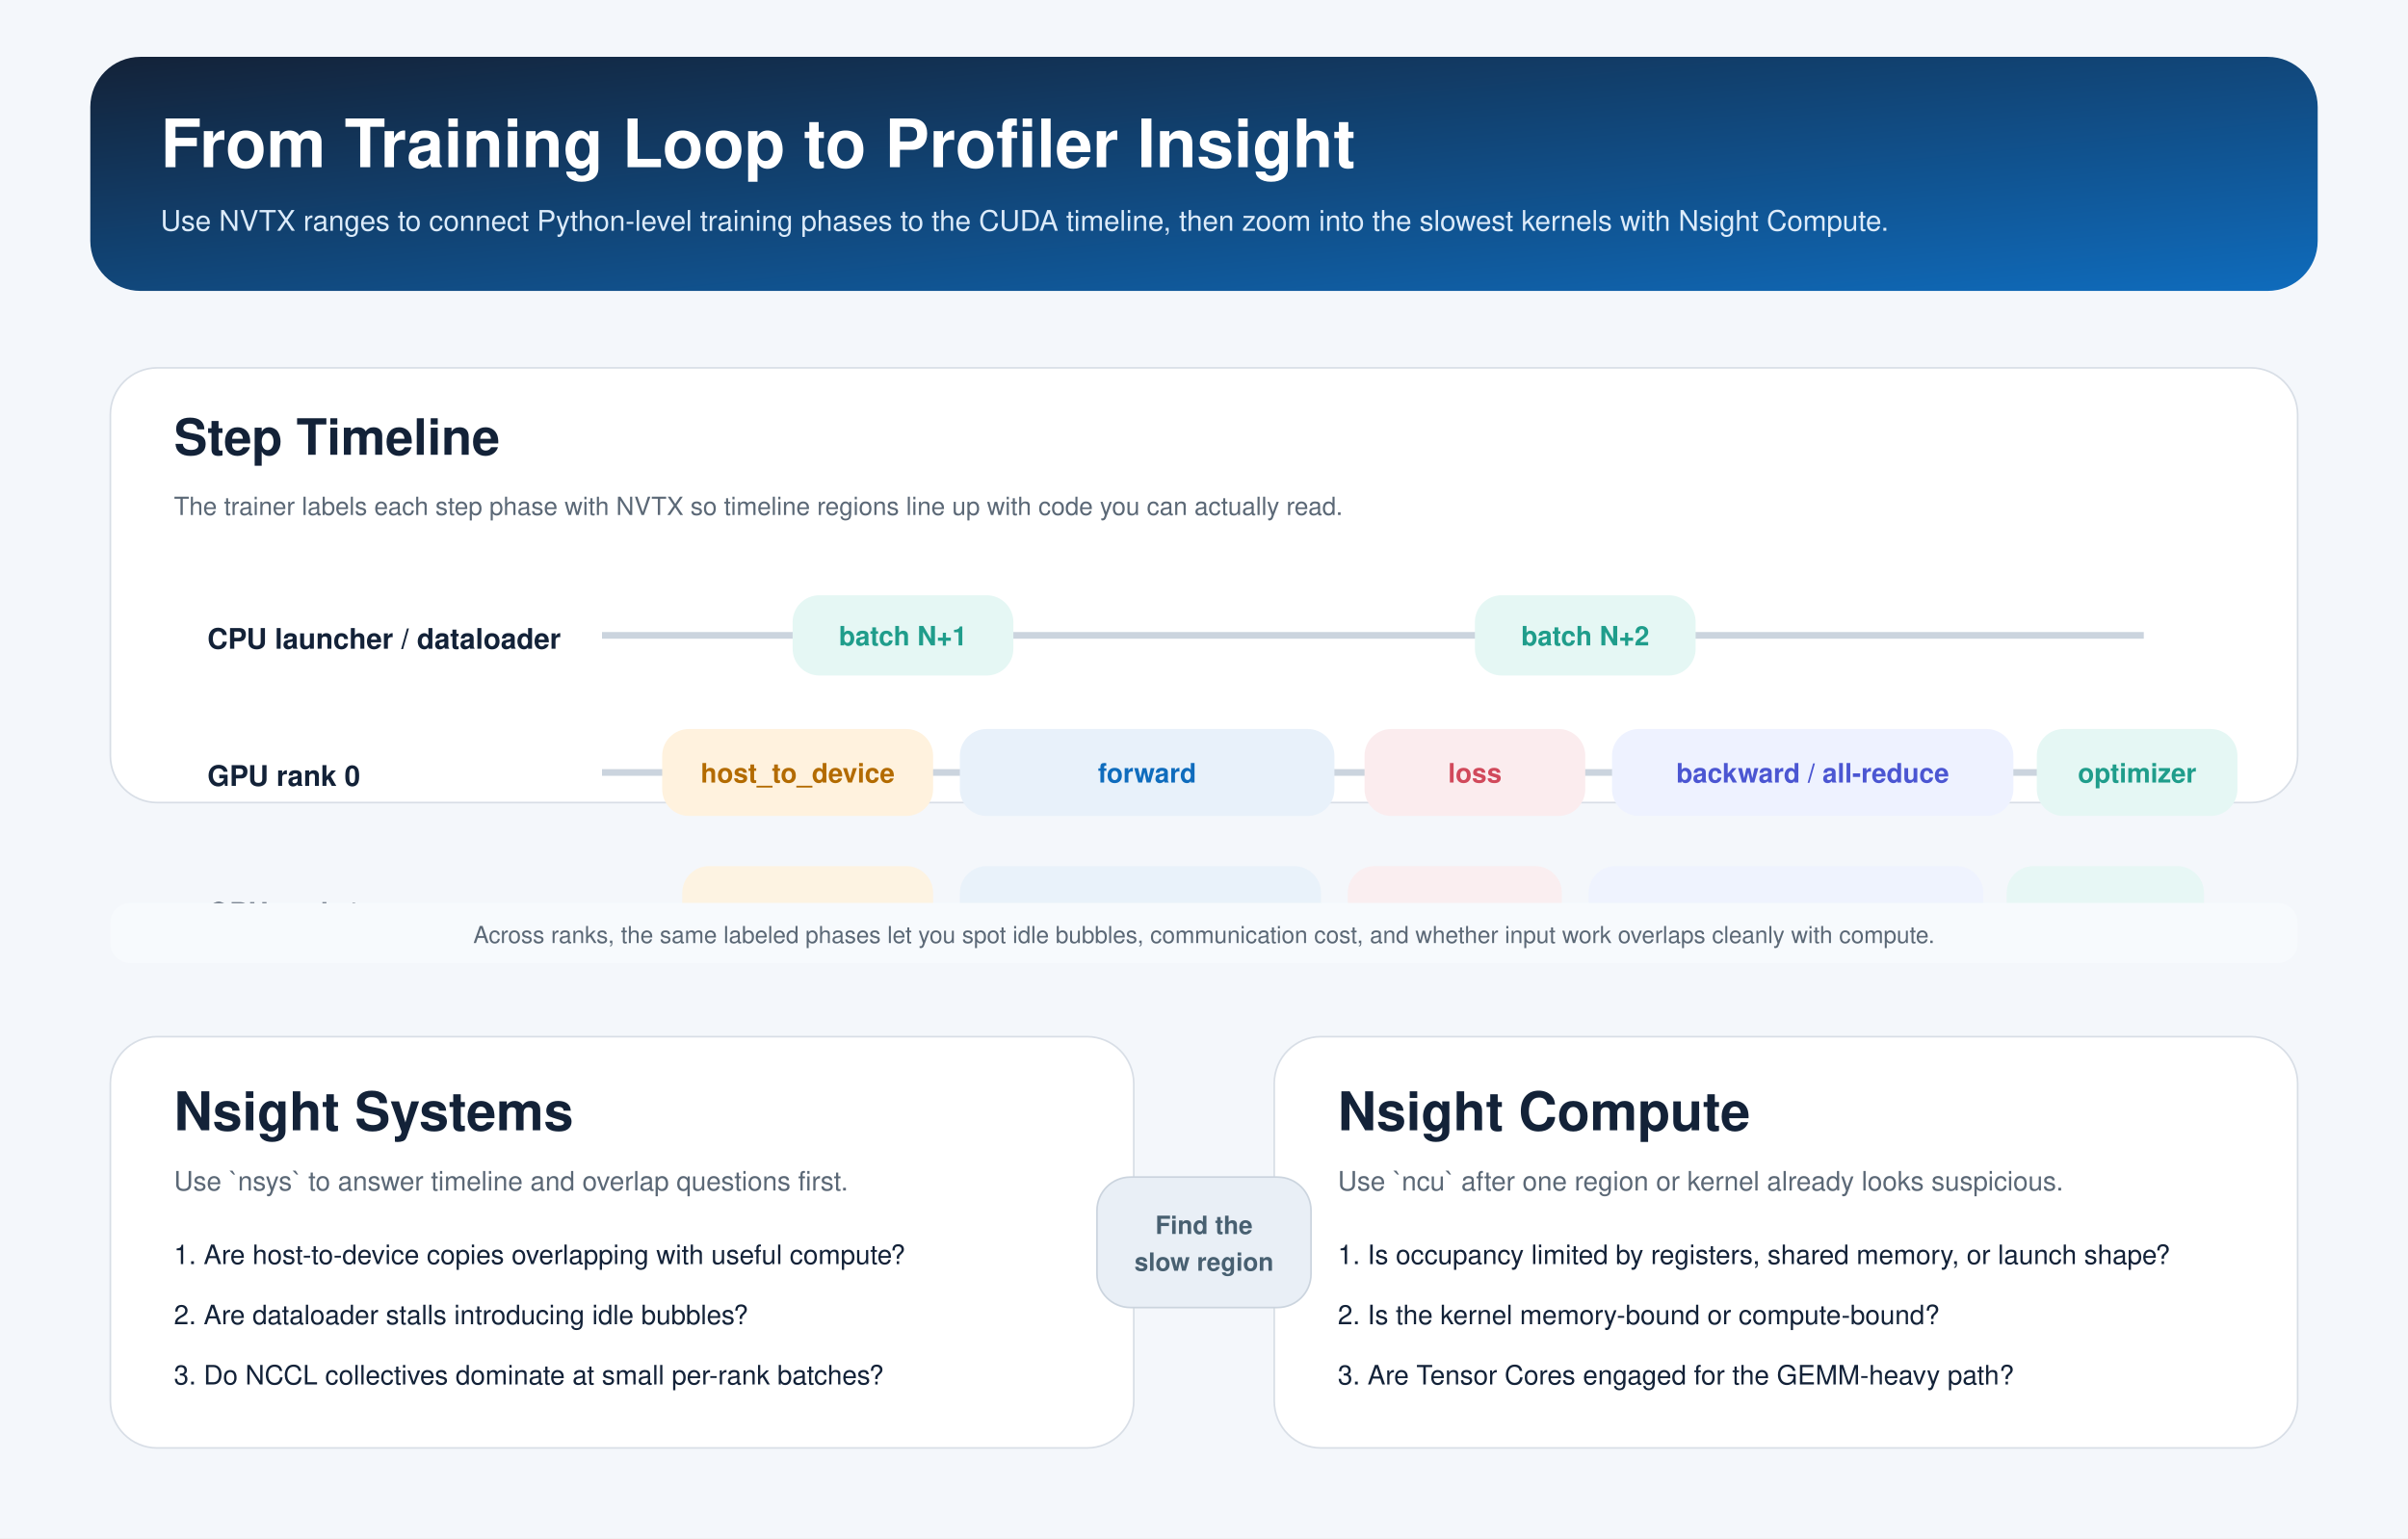
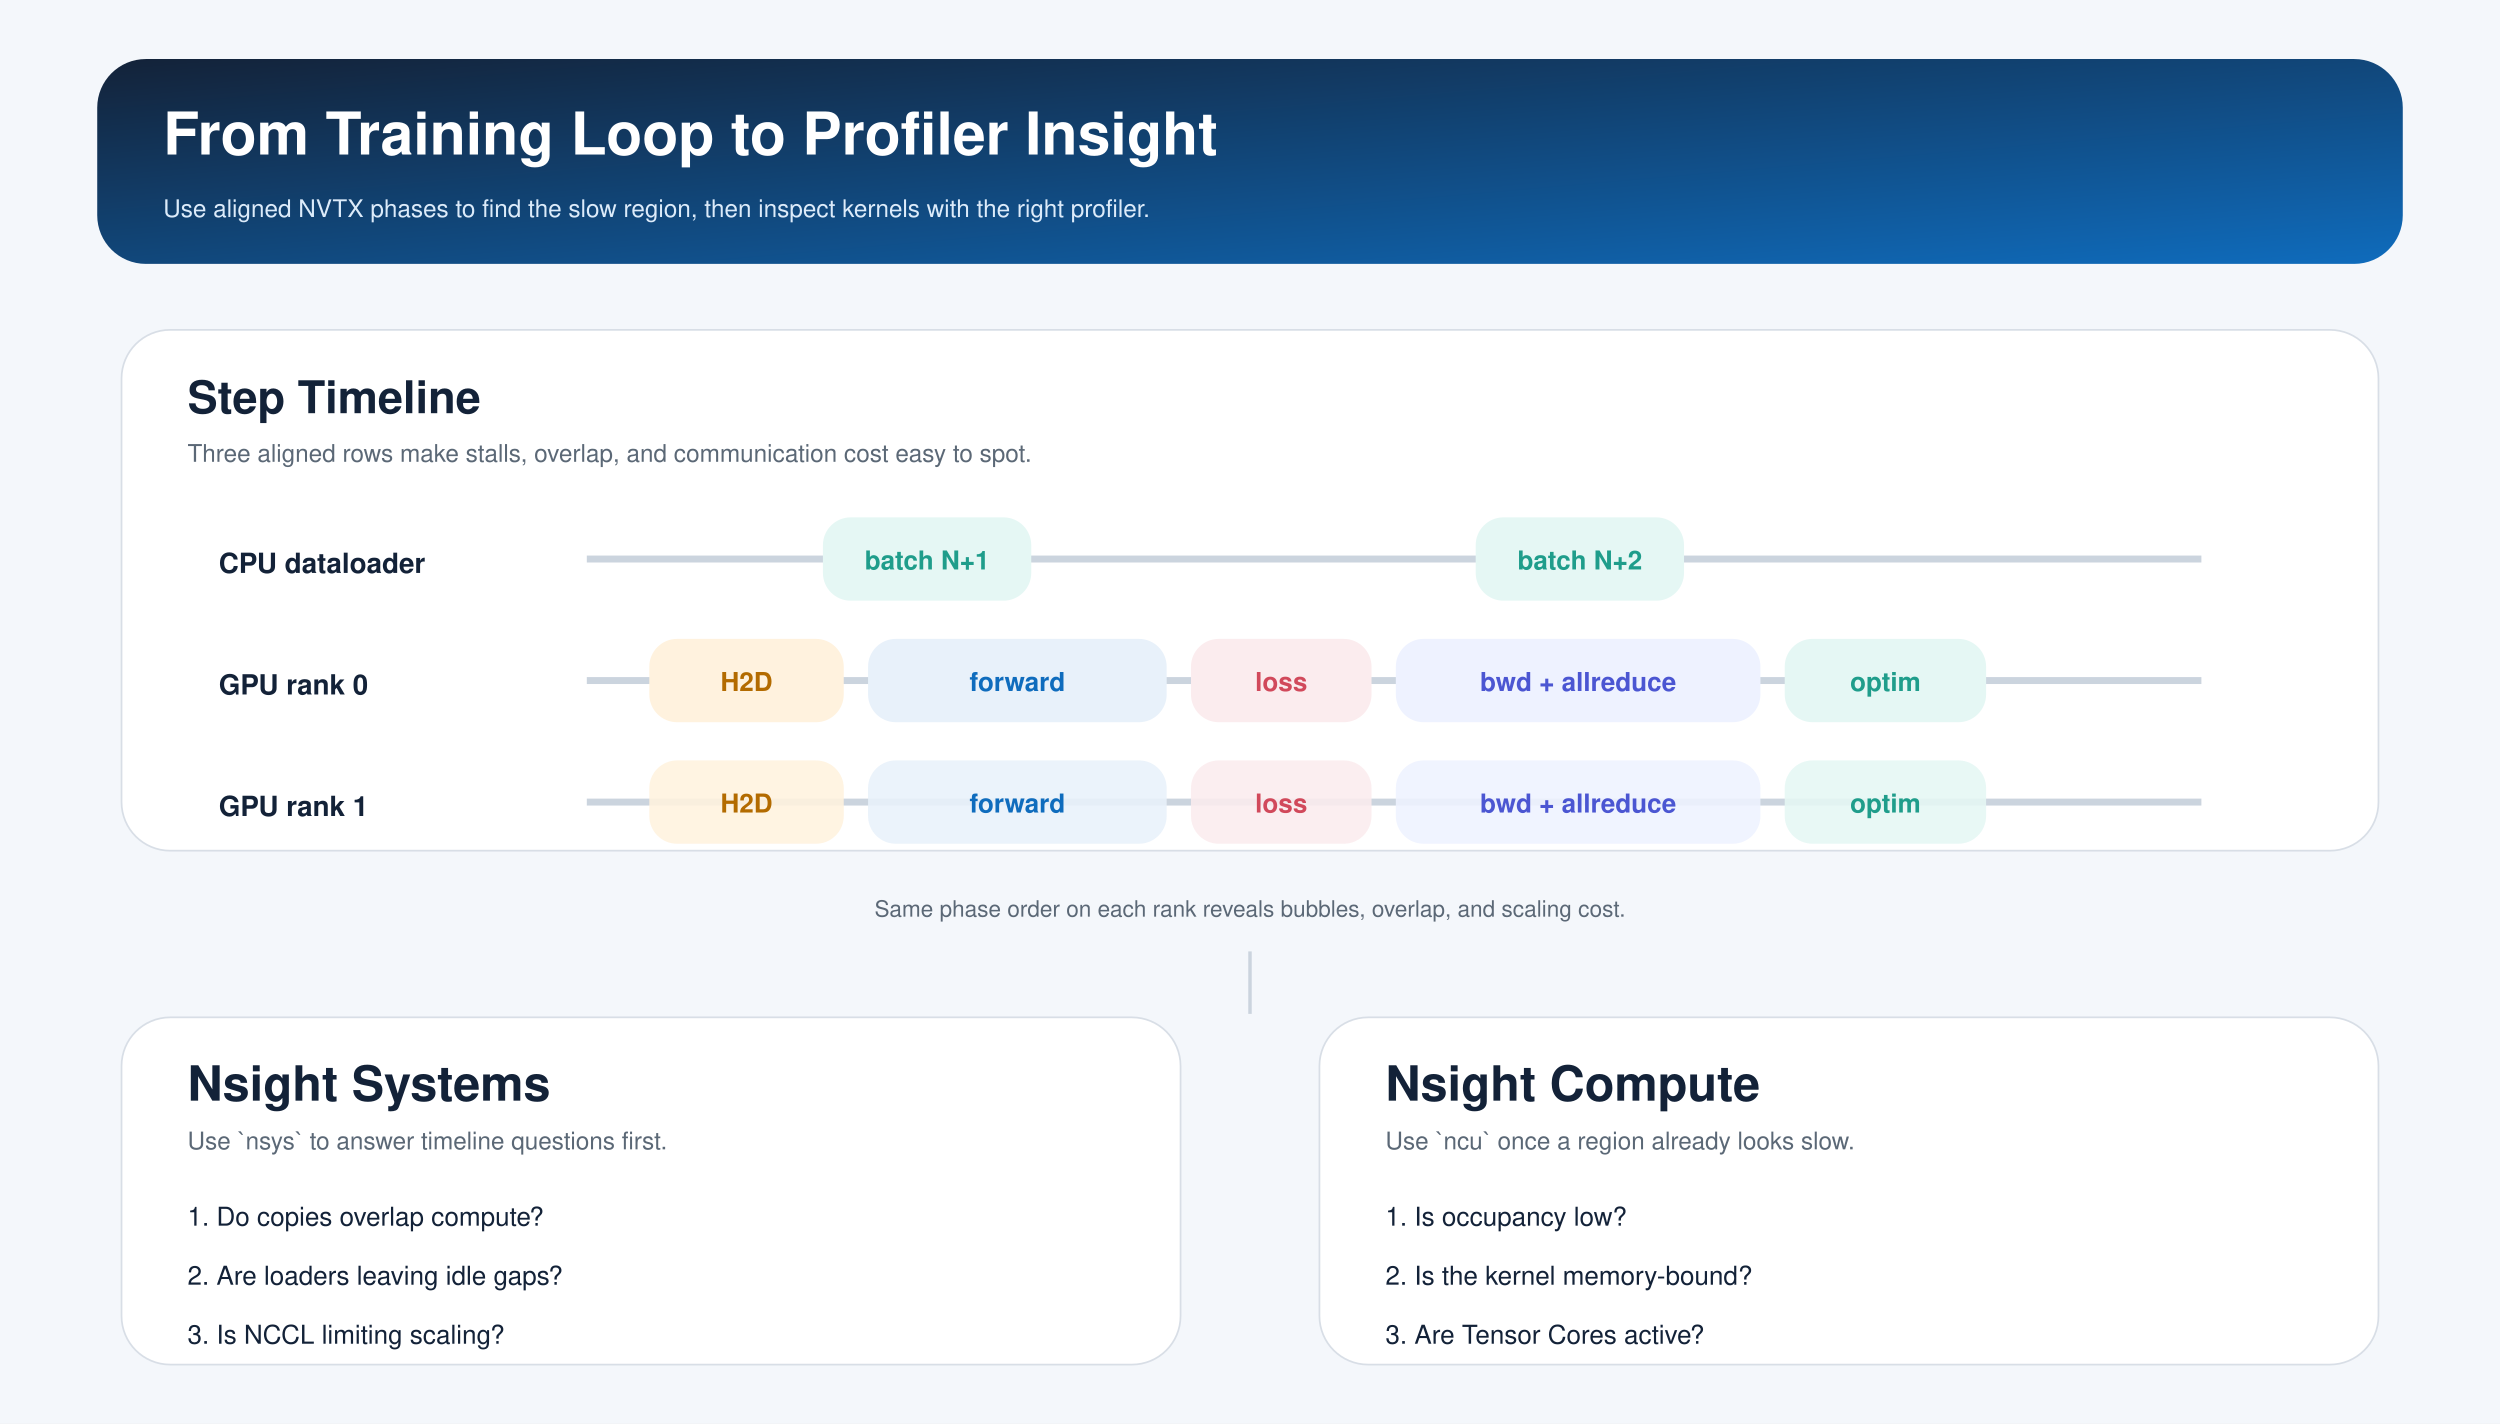
- <svg xmlns="http://www.w3.org/2000/svg" width="1440" height="920" viewBox="0 0 1440 920" role="img" aria-labelledby="title desc">
-   <rect width="1440" height="920" fill="#F4F7FB" />
+ <svg xmlns="http://www.w3.org/2000/svg" width="1440" height="820" viewBox="0 0 1440 820" role="img" aria-labelledby="title desc">
+   <rect width="1440" height="820" fill="#F4F7FB" />
  <defs>
    <linearGradient id="banner" x1="0%" y1="0%" x2="100%" y2="100%">
      <stop offset="0%" stop-color="#132238" />
      <stop offset="100%" stop-color="#0F6CBD" />
    </linearGradient>
  </defs>
-   <rect x="54" y="34" width="1332" height="140" rx="30" fill="url(#banner)" />
-   <text x="96" y="100" font-family="Helvetica, Arial, sans-serif" font-size="40" font-weight="700" fill="#FFFFFF">From Training Loop to Profiler Insight</text>
-   <text x="96" y="138" font-family="Helvetica, Arial, sans-serif" font-size="17" fill="#DCEBFA">Use NVTX ranges to connect Python-level training phases to the CUDA timeline, then zoom into the slowest kernels with Nsight Compute.</text>
-   <rect x="66" y="220" width="1308" height="260" rx="28" fill="#FFFFFF" stroke="#D8DEE6" />
-   <text x="104" y="272" font-family="Helvetica, Arial, sans-serif" font-size="30" font-weight="700" fill="#132238">Step Timeline</text>
-   <text x="104" y="308" font-family="Helvetica, Arial, sans-serif" font-size="15" fill="#5B6876">The trainer labels each step phase with NVTX so timeline regions line up with code you can actually read.</text>
-   <text x="124" y="388" font-family="Helvetica, Arial, sans-serif" font-size="17" font-weight="700" fill="#132238">CPU launcher / dataloader</text>
-   <text x="124" y="470" font-family="Helvetica, Arial, sans-serif" font-size="17" font-weight="700" fill="#132238">GPU rank 0</text>
-   <text x="124" y="552" font-family="Helvetica, Arial, sans-serif" font-size="17" font-weight="700" fill="#132238">GPU rank 1</text>
-   <line x1="360" y1="380" x2="1282" y2="380" stroke="#CBD4DE" stroke-width="4" />
-   <line x1="360" y1="462" x2="1282" y2="462" stroke="#CBD4DE" stroke-width="4" />
-   <line x1="360" y1="544" x2="1282" y2="544" stroke="#CBD4DE" stroke-width="4" />
-   <rect x="474" y="356" width="132" height="48" rx="16" fill="#E5F7F4" />
-   <rect x="882" y="356" width="132" height="48" rx="16" fill="#E5F7F4" />
-   <text x="540" y="386" text-anchor="middle" font-family="Helvetica, Arial, sans-serif" font-size="16" font-weight="700" fill="#1F9D8B">batch N+1</text>
-   <text x="948" y="386" text-anchor="middle" font-family="Helvetica, Arial, sans-serif" font-size="16" font-weight="700" fill="#1F9D8B">batch N+2</text>
-   <rect x="396" y="436" width="162" height="52" rx="16" fill="#FFF2DE" />
-   <rect x="574" y="436" width="224" height="52" rx="16" fill="#E8F1FA" />
-   <rect x="816" y="436" width="132" height="52" rx="16" fill="#FBECEE" />
-   <rect x="964" y="436" width="240" height="52" rx="16" fill="#EEF2FF" />
-   <rect x="1218" y="436" width="120" height="52" rx="16" fill="#E5F7F4" />
-   <text x="477" y="468" text-anchor="middle" font-family="Helvetica, Arial, sans-serif" font-size="16" font-weight="700" fill="#B36B00">host_to_device</text>
-   <text x="686" y="468" text-anchor="middle" font-family="Helvetica, Arial, sans-serif" font-size="16" font-weight="700" fill="#0F6CBD">forward</text>
-   <text x="882" y="468" text-anchor="middle" font-family="Helvetica, Arial, sans-serif" font-size="16" font-weight="700" fill="#D1495B">loss</text>
-   <text x="1084" y="468" text-anchor="middle" font-family="Helvetica, Arial, sans-serif" font-size="16" font-weight="700" fill="#4B56D2">backward / all-reduce</text>
-   <text x="1278" y="468" text-anchor="middle" font-family="Helvetica, Arial, sans-serif" font-size="16" font-weight="700" fill="#1F9D8B">optimizer</text>
-   <rect x="408" y="518" width="150" height="52" rx="16" fill="#FFF2DE" opacity="0.85" />
-   <rect x="574" y="518" width="216" height="52" rx="16" fill="#E8F1FA" opacity="0.85" />
-   <rect x="806" y="518" width="128" height="52" rx="16" fill="#FBECEE" opacity="0.85" />
-   <rect x="950" y="518" width="236" height="52" rx="16" fill="#EEF2FF" opacity="0.85" />
-   <rect x="1200" y="518" width="118" height="52" rx="16" fill="#E5F7F4" opacity="0.85" />
-   <rect x="66" y="540" width="1308" height="36" rx="12" fill="#F7FAFD" />
-   <text x="720" y="564" text-anchor="middle" font-family="Helvetica, Arial, sans-serif" font-size="14" fill="#5B6876">Across ranks, the same labeled phases let you spot idle bubbles, communication cost, and whether input work overlaps cleanly with compute.</text>
-   <rect x="66" y="620" width="612" height="246" rx="28" fill="#FFFFFF" stroke="#D8DEE6" />
-   <text x="104" y="676" font-family="Helvetica, Arial, sans-serif" font-size="32" font-weight="700" fill="#132238">Nsight Systems</text>
-   <text x="104" y="712" font-family="Helvetica, Arial, sans-serif" font-size="16" fill="#5B6876">Use `nsys` to answer timeline and overlap questions first.</text>
-   <text x="104" y="756" font-family="Helvetica, Arial, sans-serif" font-size="16" fill="#132238">1. Are host-to-device copies overlapping with useful compute?</text>
-   <text x="104" y="792" font-family="Helvetica, Arial, sans-serif" font-size="16" fill="#132238">2. Are dataloader stalls introducing idle bubbles?</text>
-   <text x="104" y="828" font-family="Helvetica, Arial, sans-serif" font-size="16" fill="#132238">3. Do NCCL collectives dominate at small per-rank batches?</text>
-   <rect x="762" y="620" width="612" height="246" rx="28" fill="#FFFFFF" stroke="#D8DEE6" />
-   <text x="800" y="676" font-family="Helvetica, Arial, sans-serif" font-size="32" font-weight="700" fill="#132238">Nsight Compute</text>
-   <text x="800" y="712" font-family="Helvetica, Arial, sans-serif" font-size="16" fill="#5B6876">Use `ncu` after one region or kernel already looks suspicious.</text>
-   <text x="800" y="756" font-family="Helvetica, Arial, sans-serif" font-size="16" fill="#132238">1. Is occupancy limited by registers, shared memory, or launch shape?</text>
-   <text x="800" y="792" font-family="Helvetica, Arial, sans-serif" font-size="16" fill="#132238">2. Is the kernel memory-bound or compute-bound?</text>
-   <text x="800" y="828" font-family="Helvetica, Arial, sans-serif" font-size="16" fill="#132238">3. Are Tensor Cores engaged for the GEMM-heavy path?</text>
-   <rect x="656" y="704" width="128" height="78" rx="20" fill="#E9EFF6" stroke="#CBD4DE" />
-   <text x="720" y="738" text-anchor="middle" font-family="Helvetica, Arial, sans-serif" font-size="15" font-weight="700" fill="#486071">Find the</text>
-   <text x="720" y="760" text-anchor="middle" font-family="Helvetica, Arial, sans-serif" font-size="15" font-weight="700" fill="#486071">slow region</text>
+   <rect x="56" y="34" width="1328" height="118" rx="28" fill="url(#banner)" />
+   <text x="94" y="89" font-family="Helvetica, Arial, sans-serif" font-size="34" font-weight="700" fill="#FFFFFF">From Training Loop to Profiler Insight</text>
+   <text x="94" y="125" font-family="Helvetica, Arial, sans-serif" font-size="14" fill="#DCEBFA">Use aligned NVTX phases to find the slow region, then inspect kernels with the right profiler.</text>
+   <rect x="70" y="190" width="1300" height="300" rx="28" fill="#FFFFFF" stroke="#D8DEE6" />
+   <text x="108" y="238" font-family="Helvetica, Arial, sans-serif" font-size="26" font-weight="700" fill="#132238">Step Timeline</text>
+   <text x="108" y="266" font-family="Helvetica, Arial, sans-serif" font-size="14" fill="#5B6876">Three aligned rows make stalls, overlap, and communication cost easy to spot.</text>
+   <text x="126" y="330" font-family="Helvetica, Arial, sans-serif" font-size="16" font-weight="700" fill="#132238">CPU dataloader</text>
+   <text x="126" y="400" font-family="Helvetica, Arial, sans-serif" font-size="16" font-weight="700" fill="#132238">GPU rank 0</text>
+   <text x="126" y="470" font-family="Helvetica, Arial, sans-serif" font-size="16" font-weight="700" fill="#132238">GPU rank 1</text>
+   <line x1="338" y1="322" x2="1268" y2="322" stroke="#CBD4DE" stroke-width="4" />
+   <line x1="338" y1="392" x2="1268" y2="392" stroke="#CBD4DE" stroke-width="4" />
+   <line x1="338" y1="462" x2="1268" y2="462" stroke="#CBD4DE" stroke-width="4" />
+   <rect x="474" y="298" width="120" height="48" rx="16" fill="#E5F7F4" />
+   <rect x="850" y="298" width="120" height="48" rx="16" fill="#E5F7F4" />
+   <text x="534" y="328" text-anchor="middle" font-family="Helvetica, Arial, sans-serif" font-size="15" font-weight="700" fill="#1F9D8B">batch N+1</text>
+   <text x="910" y="328" text-anchor="middle" font-family="Helvetica, Arial, sans-serif" font-size="15" font-weight="700" fill="#1F9D8B">batch N+2</text>
+   <rect x="374" y="368" width="112" height="48" rx="16" fill="#FFF2DE" />
+   <rect x="500" y="368" width="172" height="48" rx="16" fill="#E8F1FA" />
+   <rect x="686" y="368" width="104" height="48" rx="16" fill="#FBECEE" />
+   <rect x="804" y="368" width="210" height="48" rx="16" fill="#EEF2FF" />
+   <rect x="1028" y="368" width="116" height="48" rx="16" fill="#E5F7F4" />
+   <text x="430" y="398" text-anchor="middle" font-family="Helvetica, Arial, sans-serif" font-size="15" font-weight="700" fill="#B36B00">H2D</text>
+   <text x="586" y="398" text-anchor="middle" font-family="Helvetica, Arial, sans-serif" font-size="15" font-weight="700" fill="#0F6CBD">forward</text>
+   <text x="738" y="398" text-anchor="middle" font-family="Helvetica, Arial, sans-serif" font-size="15" font-weight="700" fill="#D1495B">loss</text>
+   <text x="909" y="398" text-anchor="middle" font-family="Helvetica, Arial, sans-serif" font-size="15" font-weight="700" fill="#4B56D2">bwd + allreduce</text>
+   <text x="1086" y="398" text-anchor="middle" font-family="Helvetica, Arial, sans-serif" font-size="15" font-weight="700" fill="#1F9D8B">optim</text>
+   <rect x="374" y="438" width="112" height="48" rx="16" fill="#FFF2DE" opacity="0.88" />
+   <rect x="500" y="438" width="172" height="48" rx="16" fill="#E8F1FA" opacity="0.88" />
+   <rect x="686" y="438" width="104" height="48" rx="16" fill="#FBECEE" opacity="0.88" />
+   <rect x="804" y="438" width="210" height="48" rx="16" fill="#EEF2FF" opacity="0.88" />
+   <rect x="1028" y="438" width="116" height="48" rx="16" fill="#E5F7F4" opacity="0.88" />
+   <text x="430" y="468" text-anchor="middle" font-family="Helvetica, Arial, sans-serif" font-size="15" font-weight="700" fill="#B36B00">H2D</text>
+   <text x="586" y="468" text-anchor="middle" font-family="Helvetica, Arial, sans-serif" font-size="15" font-weight="700" fill="#0F6CBD">forward</text>
+   <text x="738" y="468" text-anchor="middle" font-family="Helvetica, Arial, sans-serif" font-size="15" font-weight="700" fill="#D1495B">loss</text>
+   <text x="909" y="468" text-anchor="middle" font-family="Helvetica, Arial, sans-serif" font-size="15" font-weight="700" fill="#4B56D2">bwd + allreduce</text>
+   <text x="1086" y="468" text-anchor="middle" font-family="Helvetica, Arial, sans-serif" font-size="15" font-weight="700" fill="#1F9D8B">optim</text>
+   <text x="720" y="528" text-anchor="middle" font-family="Helvetica, Arial, sans-serif" font-size="13" fill="#5B6876">Same phase order on each rank reveals bubbles, overlap, and scaling cost.</text>
+   <line x1="720" y1="548" x2="720" y2="584" stroke="#CBD4DE" stroke-width="2" />
+   <rect x="70" y="586" width="610" height="200" rx="28" fill="#FFFFFF" stroke="#D8DEE6" />
+   <text x="108" y="634" font-family="Helvetica, Arial, sans-serif" font-size="28" font-weight="700" fill="#132238">Nsight Systems</text>
+   <text x="108" y="662" font-family="Helvetica, Arial, sans-serif" font-size="14" fill="#5B6876">Use `nsys` to answer timeline questions first.</text>
+   <text x="108" y="706" font-family="Helvetica, Arial, sans-serif" font-size="15" fill="#132238">1. Do copies overlap compute?</text>
+   <text x="108" y="740" font-family="Helvetica, Arial, sans-serif" font-size="15" fill="#132238">2. Are loaders leaving idle gaps?</text>
+   <text x="108" y="774" font-family="Helvetica, Arial, sans-serif" font-size="15" fill="#132238">3. Is NCCL limiting scaling?</text>
+   <rect x="760" y="586" width="610" height="200" rx="28" fill="#FFFFFF" stroke="#D8DEE6" />
+   <text x="798" y="634" font-family="Helvetica, Arial, sans-serif" font-size="28" font-weight="700" fill="#132238">Nsight Compute</text>
+   <text x="798" y="662" font-family="Helvetica, Arial, sans-serif" font-size="14" fill="#5B6876">Use `ncu` once a region already looks slow.</text>
+   <text x="798" y="706" font-family="Helvetica, Arial, sans-serif" font-size="15" fill="#132238">1. Is occupancy low?</text>
+   <text x="798" y="740" font-family="Helvetica, Arial, sans-serif" font-size="15" fill="#132238">2. Is the kernel memory-bound?</text>
+   <text x="798" y="774" font-family="Helvetica, Arial, sans-serif" font-size="15" fill="#132238">3. Are Tensor Cores active?</text>
</svg>
